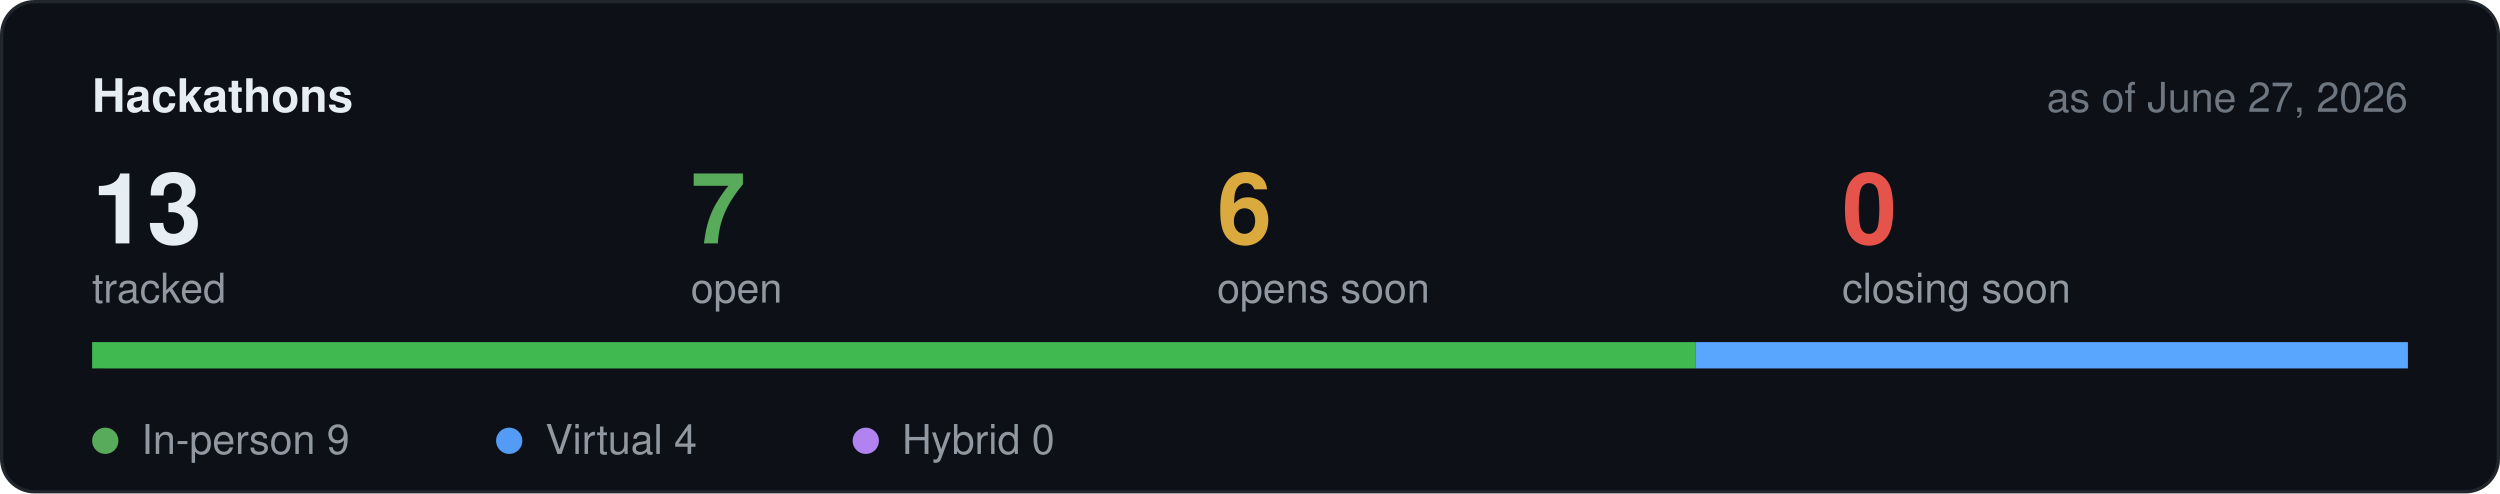
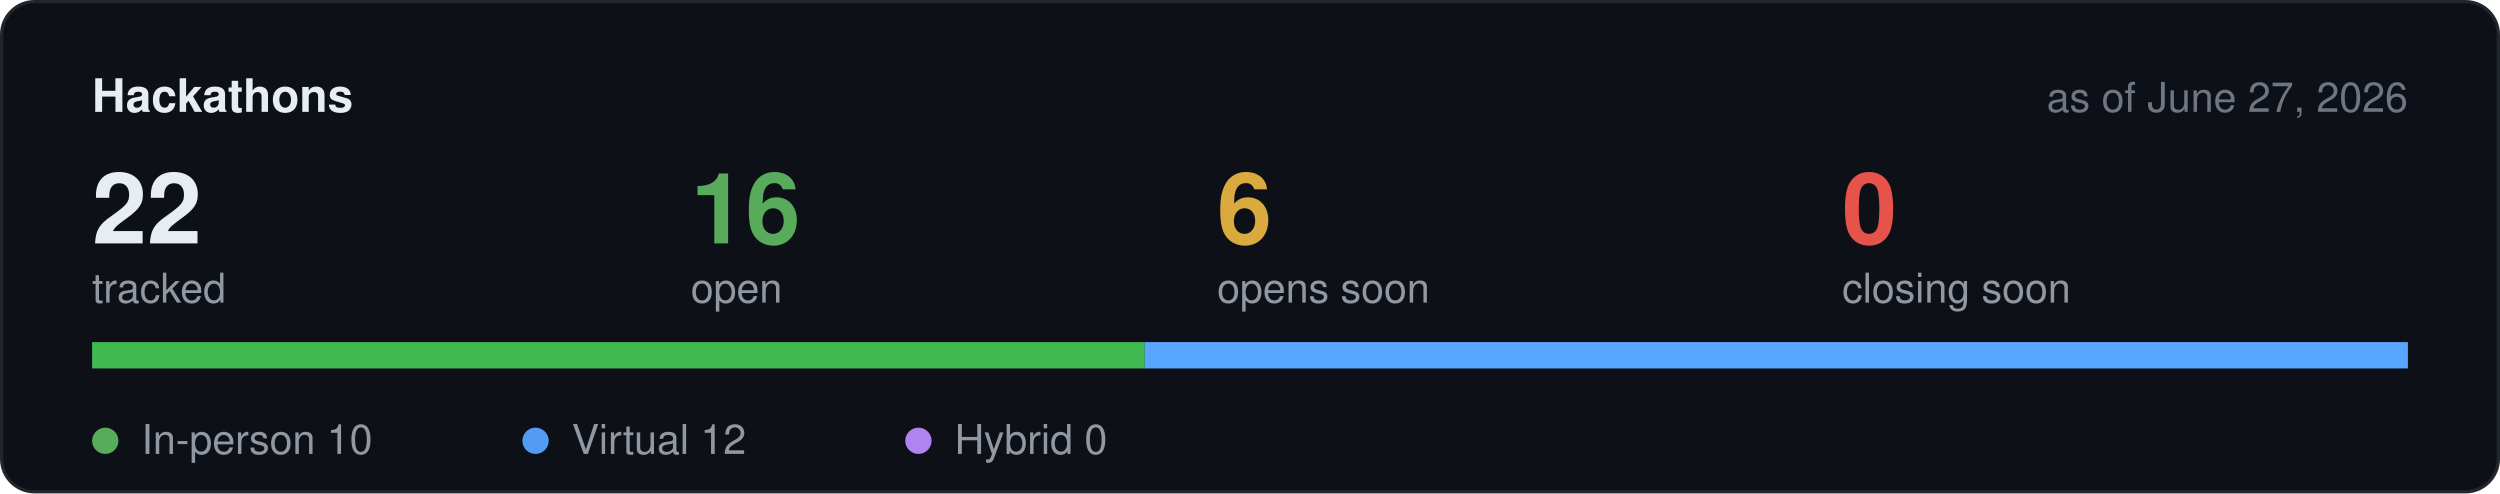
<svg xmlns="http://www.w3.org/2000/svg" width="760" height="150" viewBox="0 0 760 150" role="img" aria-label="Hackathon stats">
  <rect x="0.5" y="0.5" width="759" height="149" rx="10" fill="#0d1117" stroke="#21262d" />
  <text x="28" y="34" font-family="-apple-system,BlinkMacSystemFont,Segoe UI,Helvetica,Arial,sans-serif" font-size="14" font-weight="600" fill="#e6edf3">Hackathons</text>
  <text x="732" y="34" text-anchor="end" font-family="-apple-system,BlinkMacSystemFont,Segoe UI,Helvetica,Arial,sans-serif" font-size="12.5" fill="#6e7681">as of June 27, 2026</text>
-   <text x="28" y="74" font-family="-apple-system,BlinkMacSystemFont,Segoe UI,Helvetica,Arial,sans-serif" font-size="30" font-weight="600" fill="#e6edf3">13</text>
+   <text x="28" y="74" font-family="-apple-system,BlinkMacSystemFont,Segoe UI,Helvetica,Arial,sans-serif" font-size="30" font-weight="600" fill="#e6edf3">22</text>
  <text x="28" y="92" font-family="-apple-system,BlinkMacSystemFont,Segoe UI,Helvetica,Arial,sans-serif" font-size="12.5" fill="#9198a1">tracked</text>
-   <text x="210" y="74" font-family="-apple-system,BlinkMacSystemFont,Segoe UI,Helvetica,Arial,sans-serif" font-size="30" font-weight="600" fill="#57ab5a">7</text>
+   <text x="210" y="74" font-family="-apple-system,BlinkMacSystemFont,Segoe UI,Helvetica,Arial,sans-serif" font-size="30" font-weight="600" fill="#57ab5a">16</text>
  <text x="210" y="92" font-family="-apple-system,BlinkMacSystemFont,Segoe UI,Helvetica,Arial,sans-serif" font-size="12.5" fill="#9198a1">open</text>
  <text x="370" y="74" font-family="-apple-system,BlinkMacSystemFont,Segoe UI,Helvetica,Arial,sans-serif" font-size="30" font-weight="600" fill="#daaa3f">6</text>
  <text x="370" y="92" font-family="-apple-system,BlinkMacSystemFont,Segoe UI,Helvetica,Arial,sans-serif" font-size="12.5" fill="#9198a1">opens soon</text>
  <text x="560" y="74" font-family="-apple-system,BlinkMacSystemFont,Segoe UI,Helvetica,Arial,sans-serif" font-size="30" font-weight="600" fill="#e5534b">0</text>
  <text x="560" y="92" font-family="-apple-system,BlinkMacSystemFont,Segoe UI,Helvetica,Arial,sans-serif" font-size="12.5" fill="#9198a1">closing soon</text>
  <rect x="28" y="104" width="704" height="8" rx="4" fill="#21262d" />
-   <rect x="28.0" y="104" width="487.4" height="8" fill="#3fb950" />
-   <rect x="515.4" y="104" width="216.6" height="8" fill="#58a6ff" />
+   <rect x="28.0" y="104" width="320.0" height="8" fill="#3fb950" />
+   <rect x="348.0" y="104" width="384.0" height="8" fill="#58a6ff" />
  <circle cx="32" cy="134" r="4" fill="#57ab5a" />
-   <text x="43" y="138" font-family="-apple-system,BlinkMacSystemFont,Segoe UI,Helvetica,Arial,sans-serif" font-size="12.5" fill="#9198a1">In-person 9</text>
-   <circle cx="154.8" cy="134" r="4" fill="#539bf5" />
-   <text x="165.8" y="138" font-family="-apple-system,BlinkMacSystemFont,Segoe UI,Helvetica,Arial,sans-serif" font-size="12.5" fill="#9198a1">Virtual 4</text>
-   <circle cx="263.2" cy="134" r="4" fill="#b083f0" />
-   <text x="274.2" y="138" font-family="-apple-system,BlinkMacSystemFont,Segoe UI,Helvetica,Arial,sans-serif" font-size="12.5" fill="#9198a1">Hybrid 0</text>
+   <text x="43" y="138" font-family="-apple-system,BlinkMacSystemFont,Segoe UI,Helvetica,Arial,sans-serif" font-size="12.5" fill="#9198a1">In-person 10</text>
+   <circle cx="162.8" cy="134" r="4" fill="#539bf5" />
+   <text x="173.8" y="138" font-family="-apple-system,BlinkMacSystemFont,Segoe UI,Helvetica,Arial,sans-serif" font-size="12.5" fill="#9198a1">Virtual 12</text>
+   <circle cx="279.2" cy="134" r="4" fill="#b083f0" />
+   <text x="290.2" y="138" font-family="-apple-system,BlinkMacSystemFont,Segoe UI,Helvetica,Arial,sans-serif" font-size="12.5" fill="#9198a1">Hybrid 0</text>
</svg>
